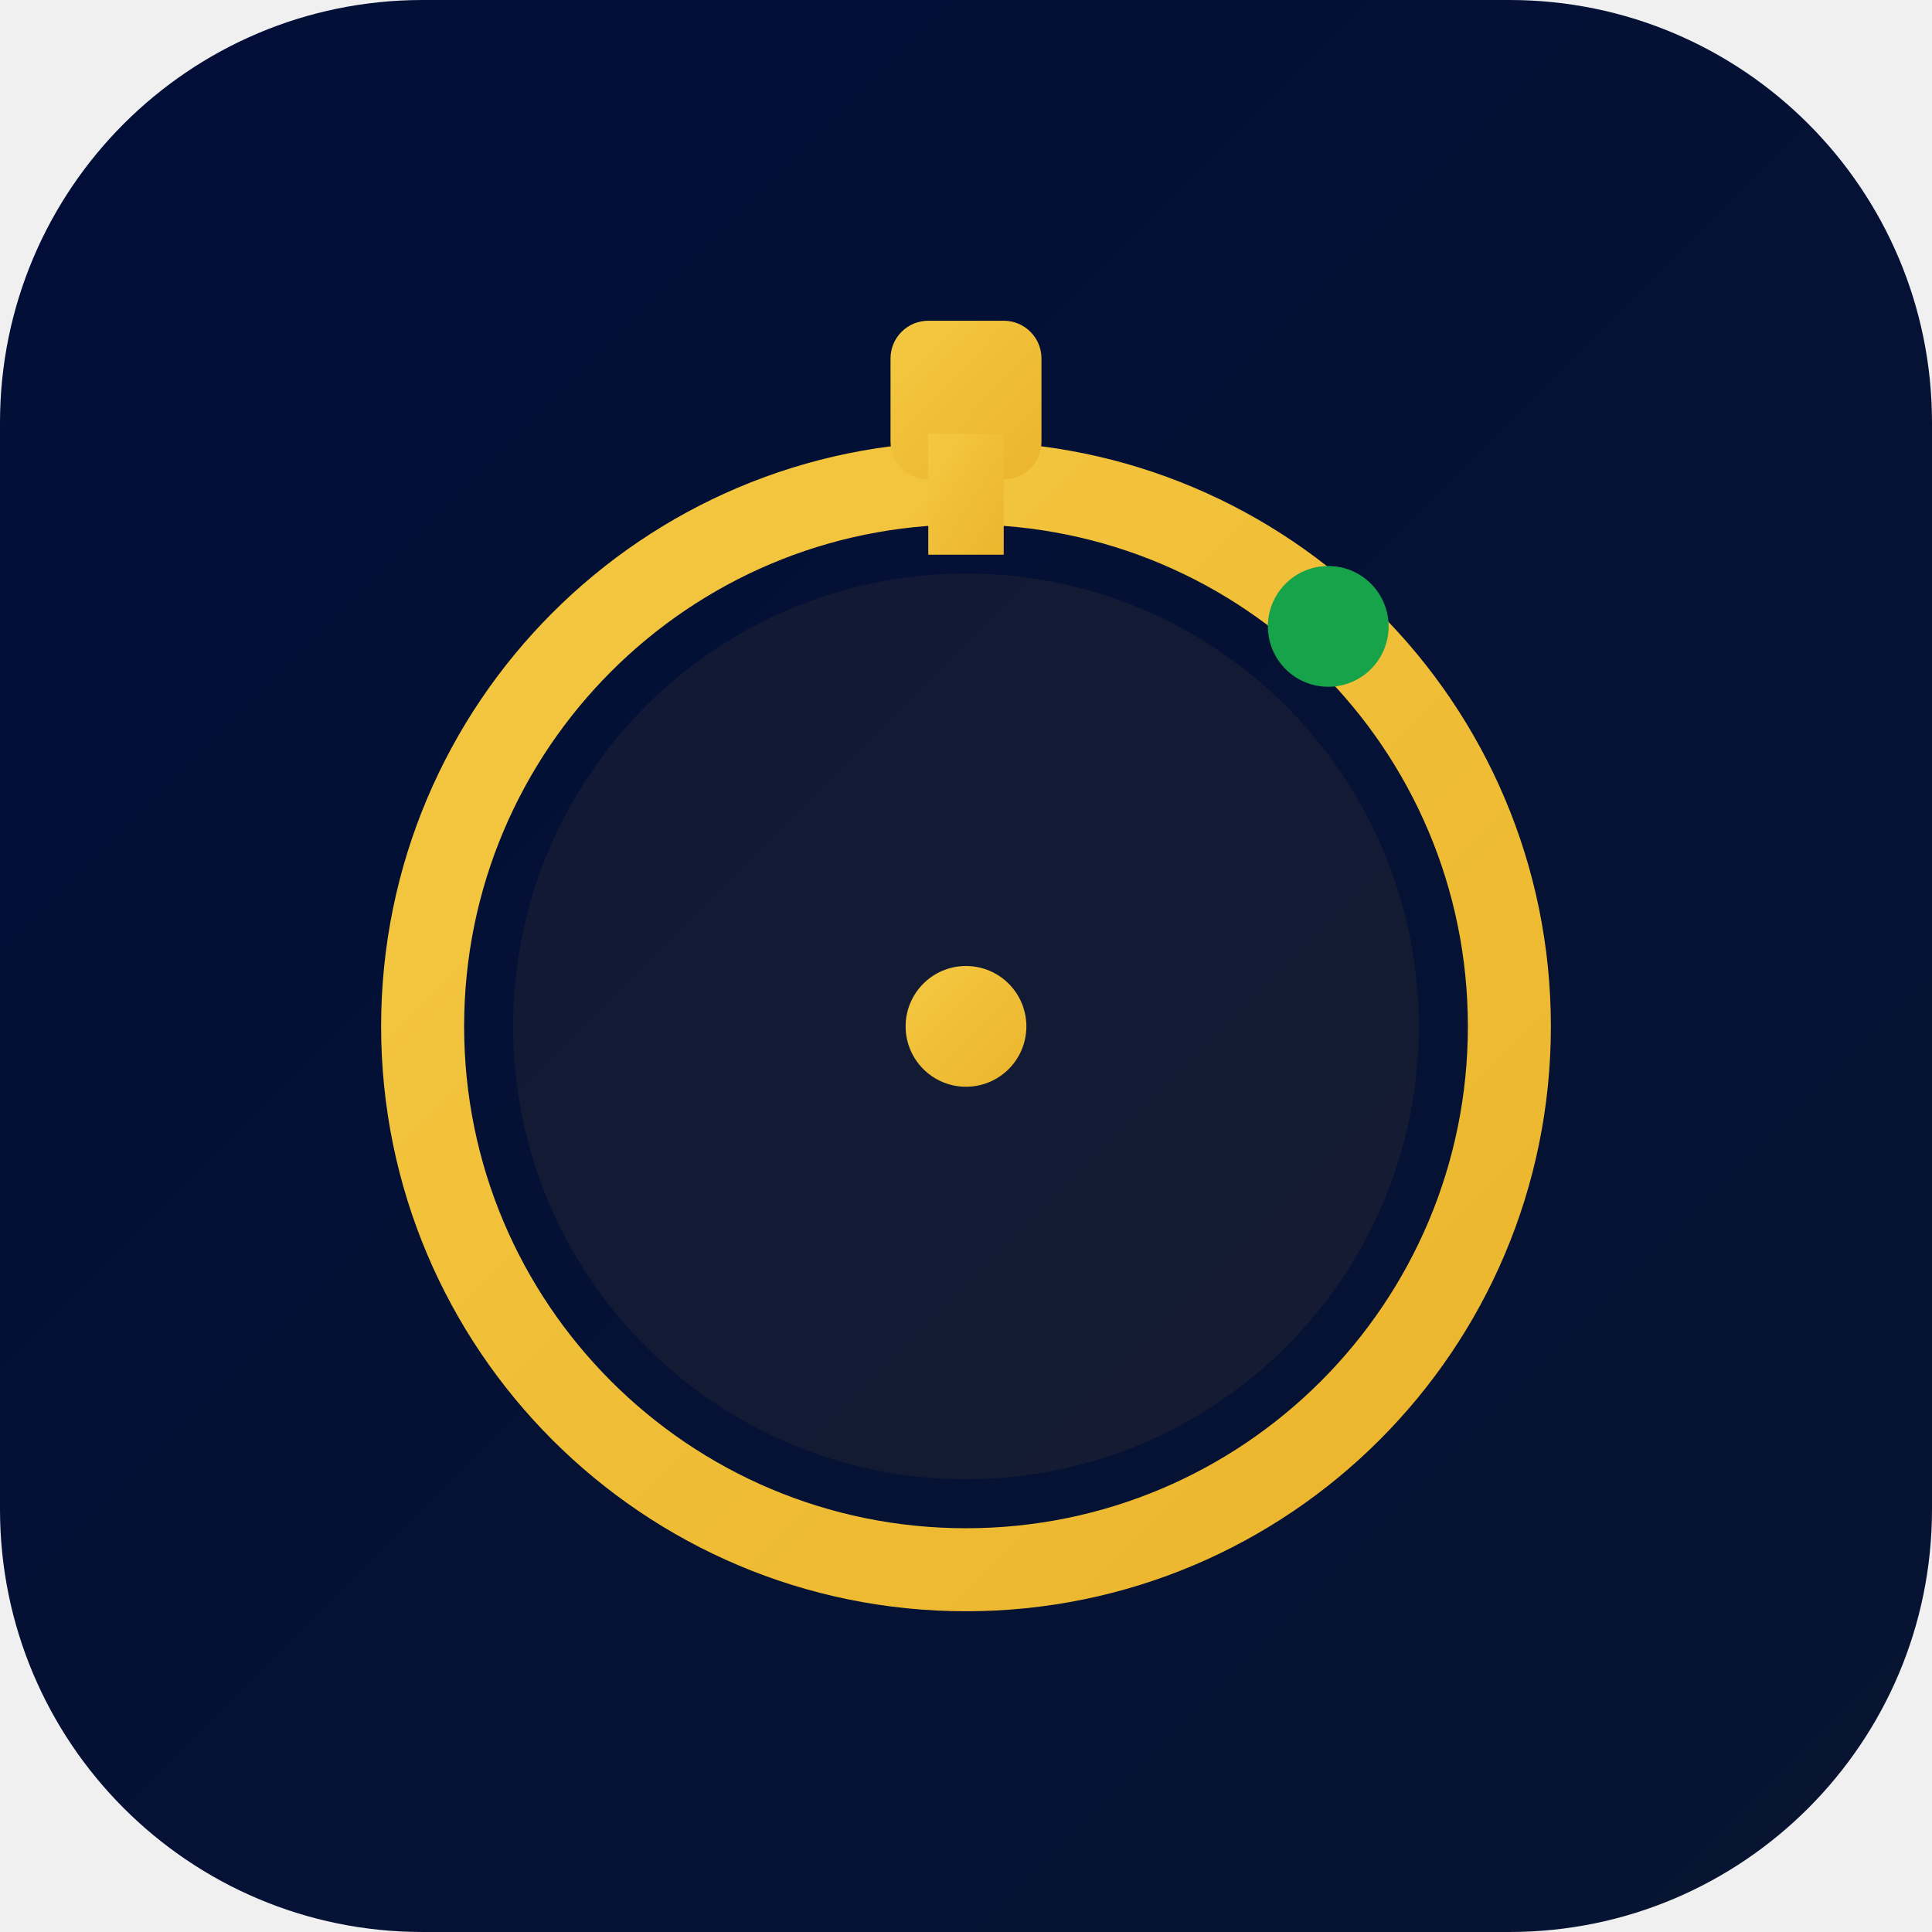
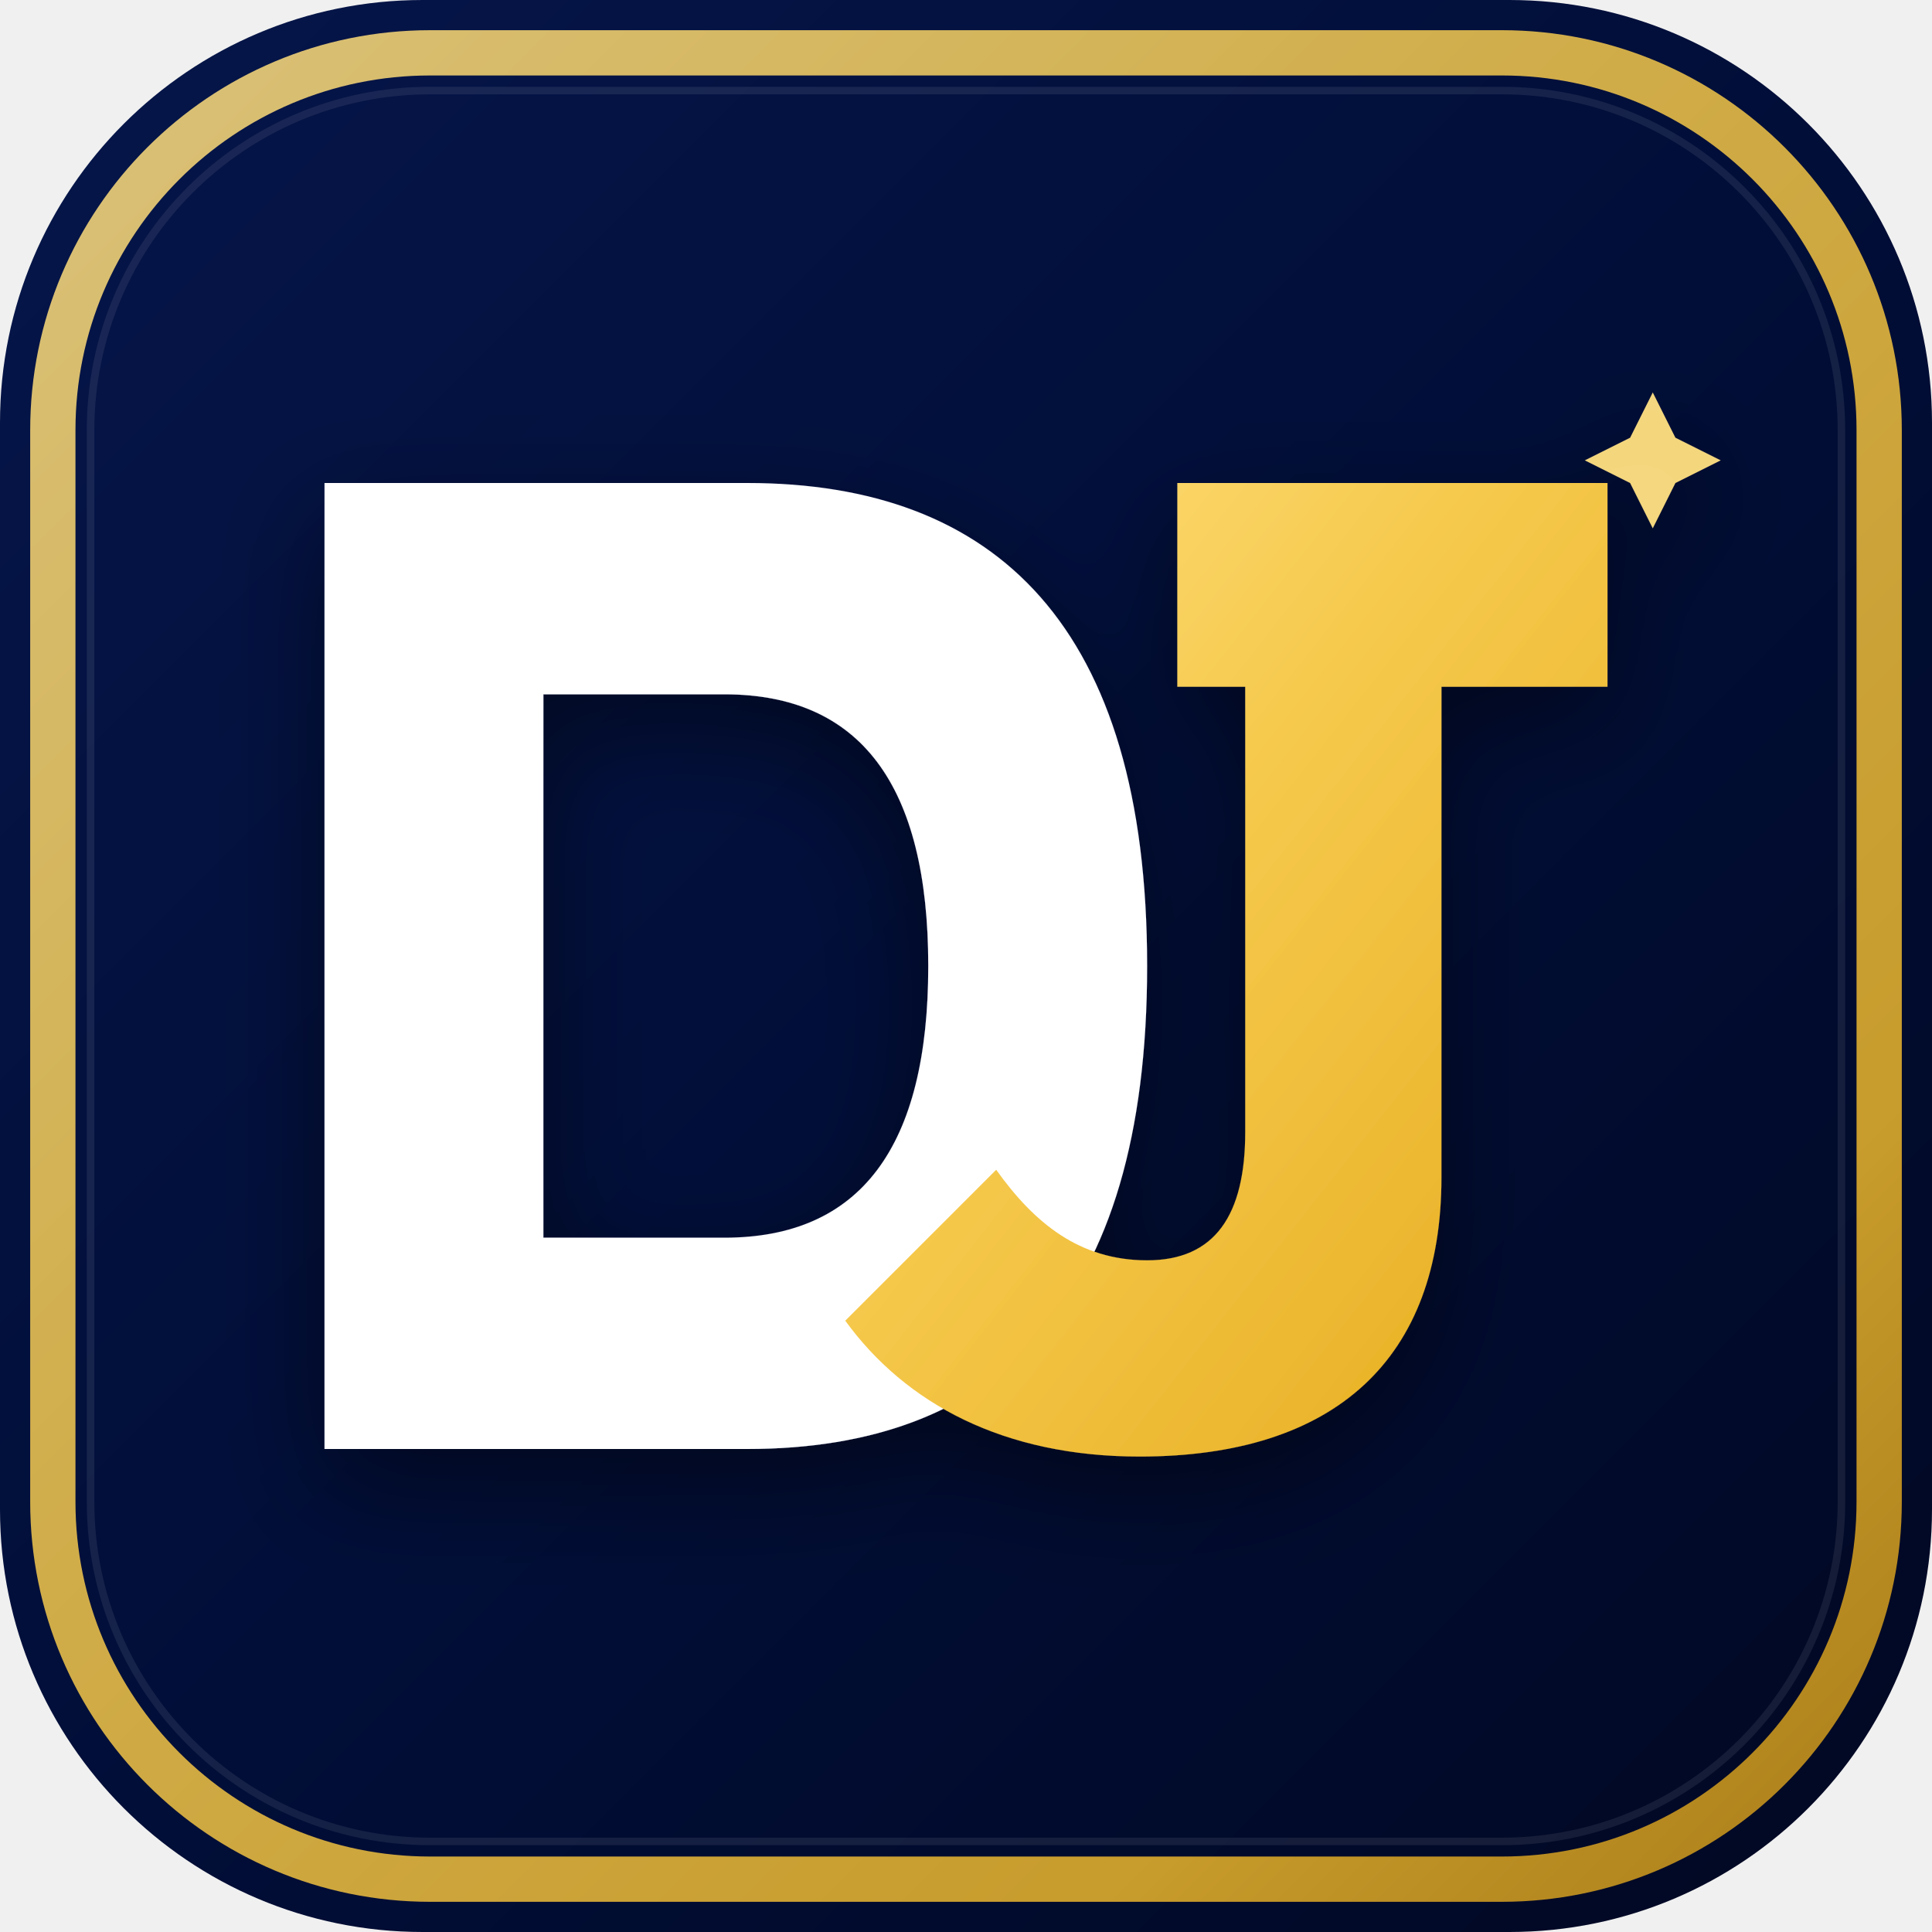
- <svg xmlns="http://www.w3.org/2000/svg" viewBox="0 0 512 512" width="512" height="512">
+ <svg xmlns="http://www.w3.org/2000/svg" viewBox="0 0 512 512" width="100%" height="100%">
  <defs>
-     <linearGradient id="bg512" x1="0%" y1="0%" x2="100%" y2="100%">
-       <stop offset="0%" stop-color="#010E38" />
-       <stop offset="100%" stop-color="#081432" />
+     <linearGradient id="djBg" x1="0%" y1="0%" x2="100%" y2="100%">
+       <stop offset="0%" stop-color="#06164A" />
+       <stop offset="50%" stop-color="#010E38" />
+       <stop offset="100%" stop-color="#010822" />
    </linearGradient>
-     <linearGradient id="gold512" x1="0%" y1="0%" x2="100%" y2="100%">
-       <stop offset="0%" stop-color="#F5C842" />
-       <stop offset="100%" stop-color="#EBB52C" />
+     <linearGradient id="djGold" x1="0%" y1="0%" x2="100%" y2="100%">
+       <stop offset="0%" stop-color="#FFE082" />
+       <stop offset="40%" stop-color="#F6CA4E" />
+       <stop offset="80%" stop-color="#EBB52C" />
+       <stop offset="100%" stop-color="#C99317" />
    </linearGradient>
+     <filter id="djShadow" x="-15%" y="-15%" width="130%" height="130%">
+       <feDropShadow dx="0" dy="10" stdDeviation="14" flood-color="#000000" flood-opacity="0.45" />
+     </filter>
  </defs>
-   <rect width="512" height="512" rx="112" fill="url(#bg512)" />
-   <circle cx="256" cy="272" r="144" fill="none" stroke="url(#gold512)" stroke-width="22" />
-   <circle cx="256" cy="272" r="120" fill="rgba(235,181,44,0.06)" />
-   <rect x="236" y="85" width="40" height="42" rx="10" fill="url(#gold512)" />
-   <rect x="246" y="115" width="20" height="32" fill="url(#gold512)" />
-   <circle cx="256" cy="272" r="16" fill="url(#gold512)" />
-   <line x1="256" y1="272" x2="256" y2="186" stroke="url(#gold512)" stroke-width="16" stroke-linecap="round" />
-   <line x1="256" y1="272" x2="326" y2="272" stroke="url(#gold512)" stroke-width="14" stroke-linecap="round" />
-   <circle cx="352" cy="166" r="16" fill="#16a34a" />
+   <rect width="512" height="512" rx="112" fill="url(#djBg)" />
+   <rect x="14" y="14" width="484" height="484" rx="100" fill="none" stroke="url(#djGold)" stroke-width="12" stroke-opacity="0.85" />
+   <rect x="24" y="24" width="464" height="464" rx="90" fill="none" stroke="#FFFFFF" stroke-width="2" stroke-opacity="0.08" />
+   <g filter="url(#djShadow)">
+     <path fill="#FFFFFF" fill-rule="evenodd" d="       M 86,128        H 198        C 264,128 304,166 304,256        C 304,346 264,384 198,384        H 86        Z        M 144,184        V 328        H 192        C 228,328 246,304 246,256        C 246,208 228,184 192,184        Z     " />
+     <path fill="url(#djGold)" d="       M 312,128        H 426        V 182        H 382        V 312        C 382,360 354,386 302,386        C 266,386 240,372 224,350        L 264,310        C 274,324 286,334 304,334        C 322,334 330,322 330,300        V 182        H 312        Z     " />
+     <path d="M 438,104 L 444,116 L 456,122 L 444,128 L 438,140 L 432,128 L 420,122 L 432,116 Z" fill="#FFE082" opacity="0.95" />
+   </g>
</svg>
